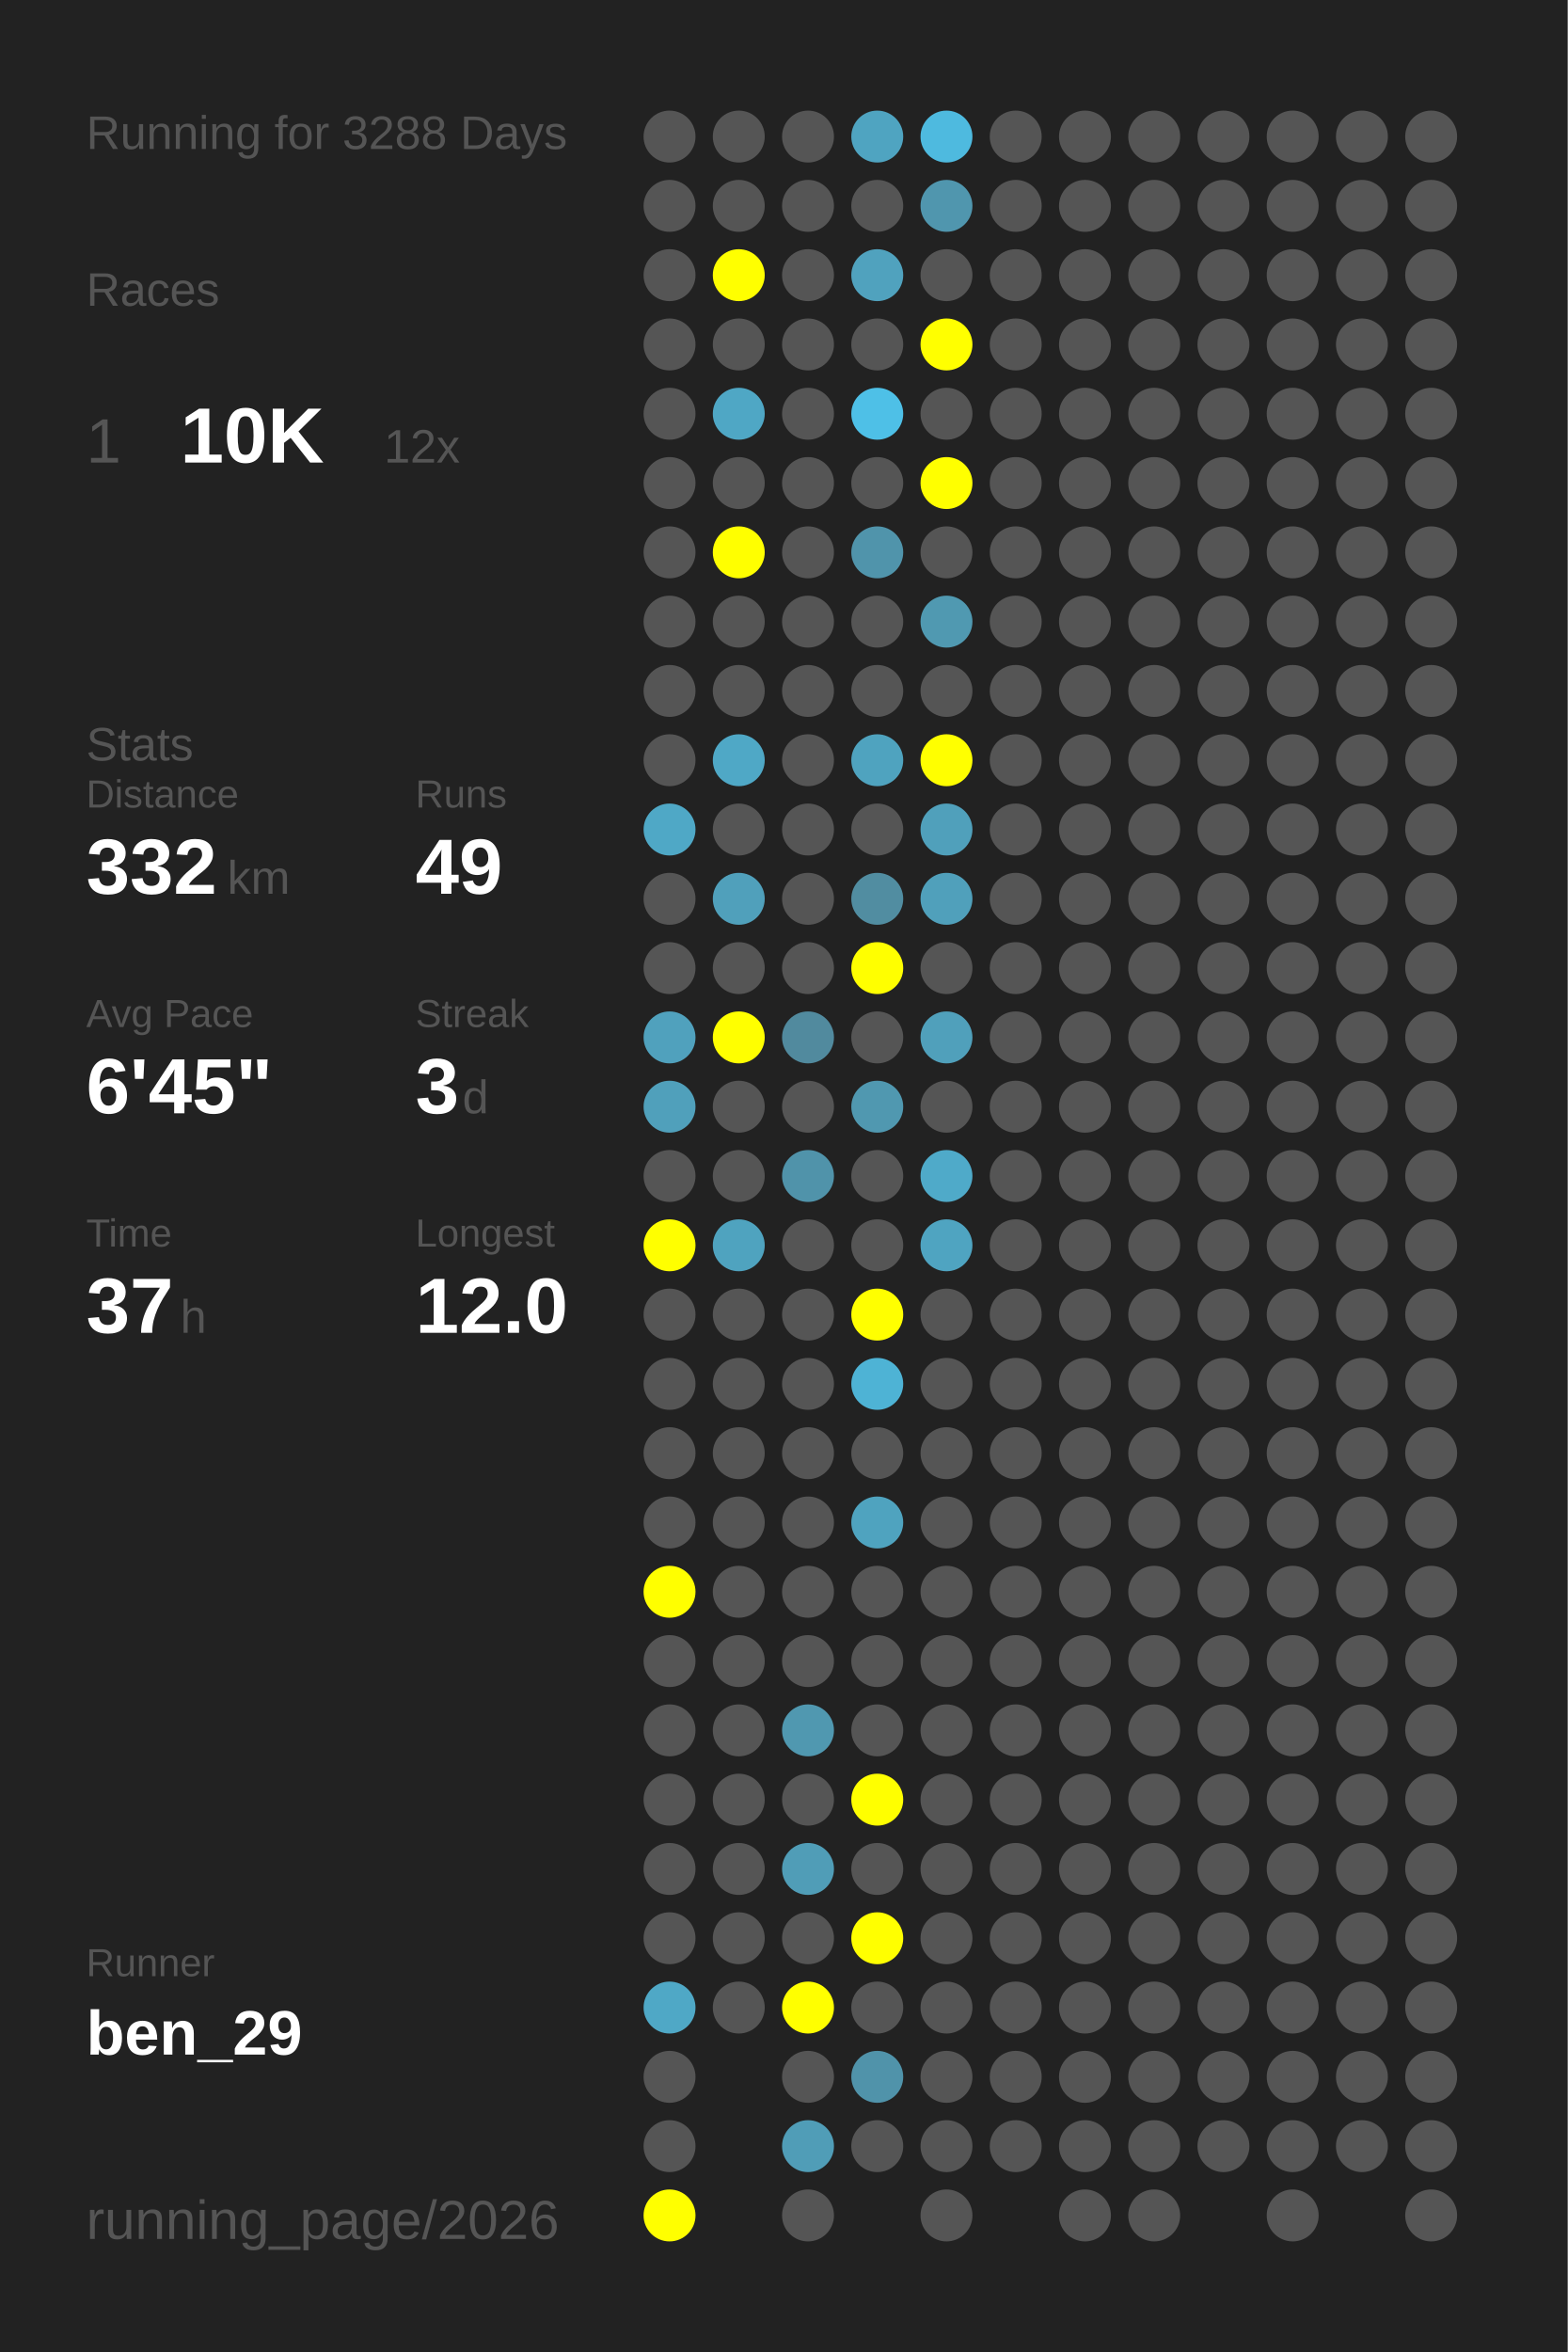
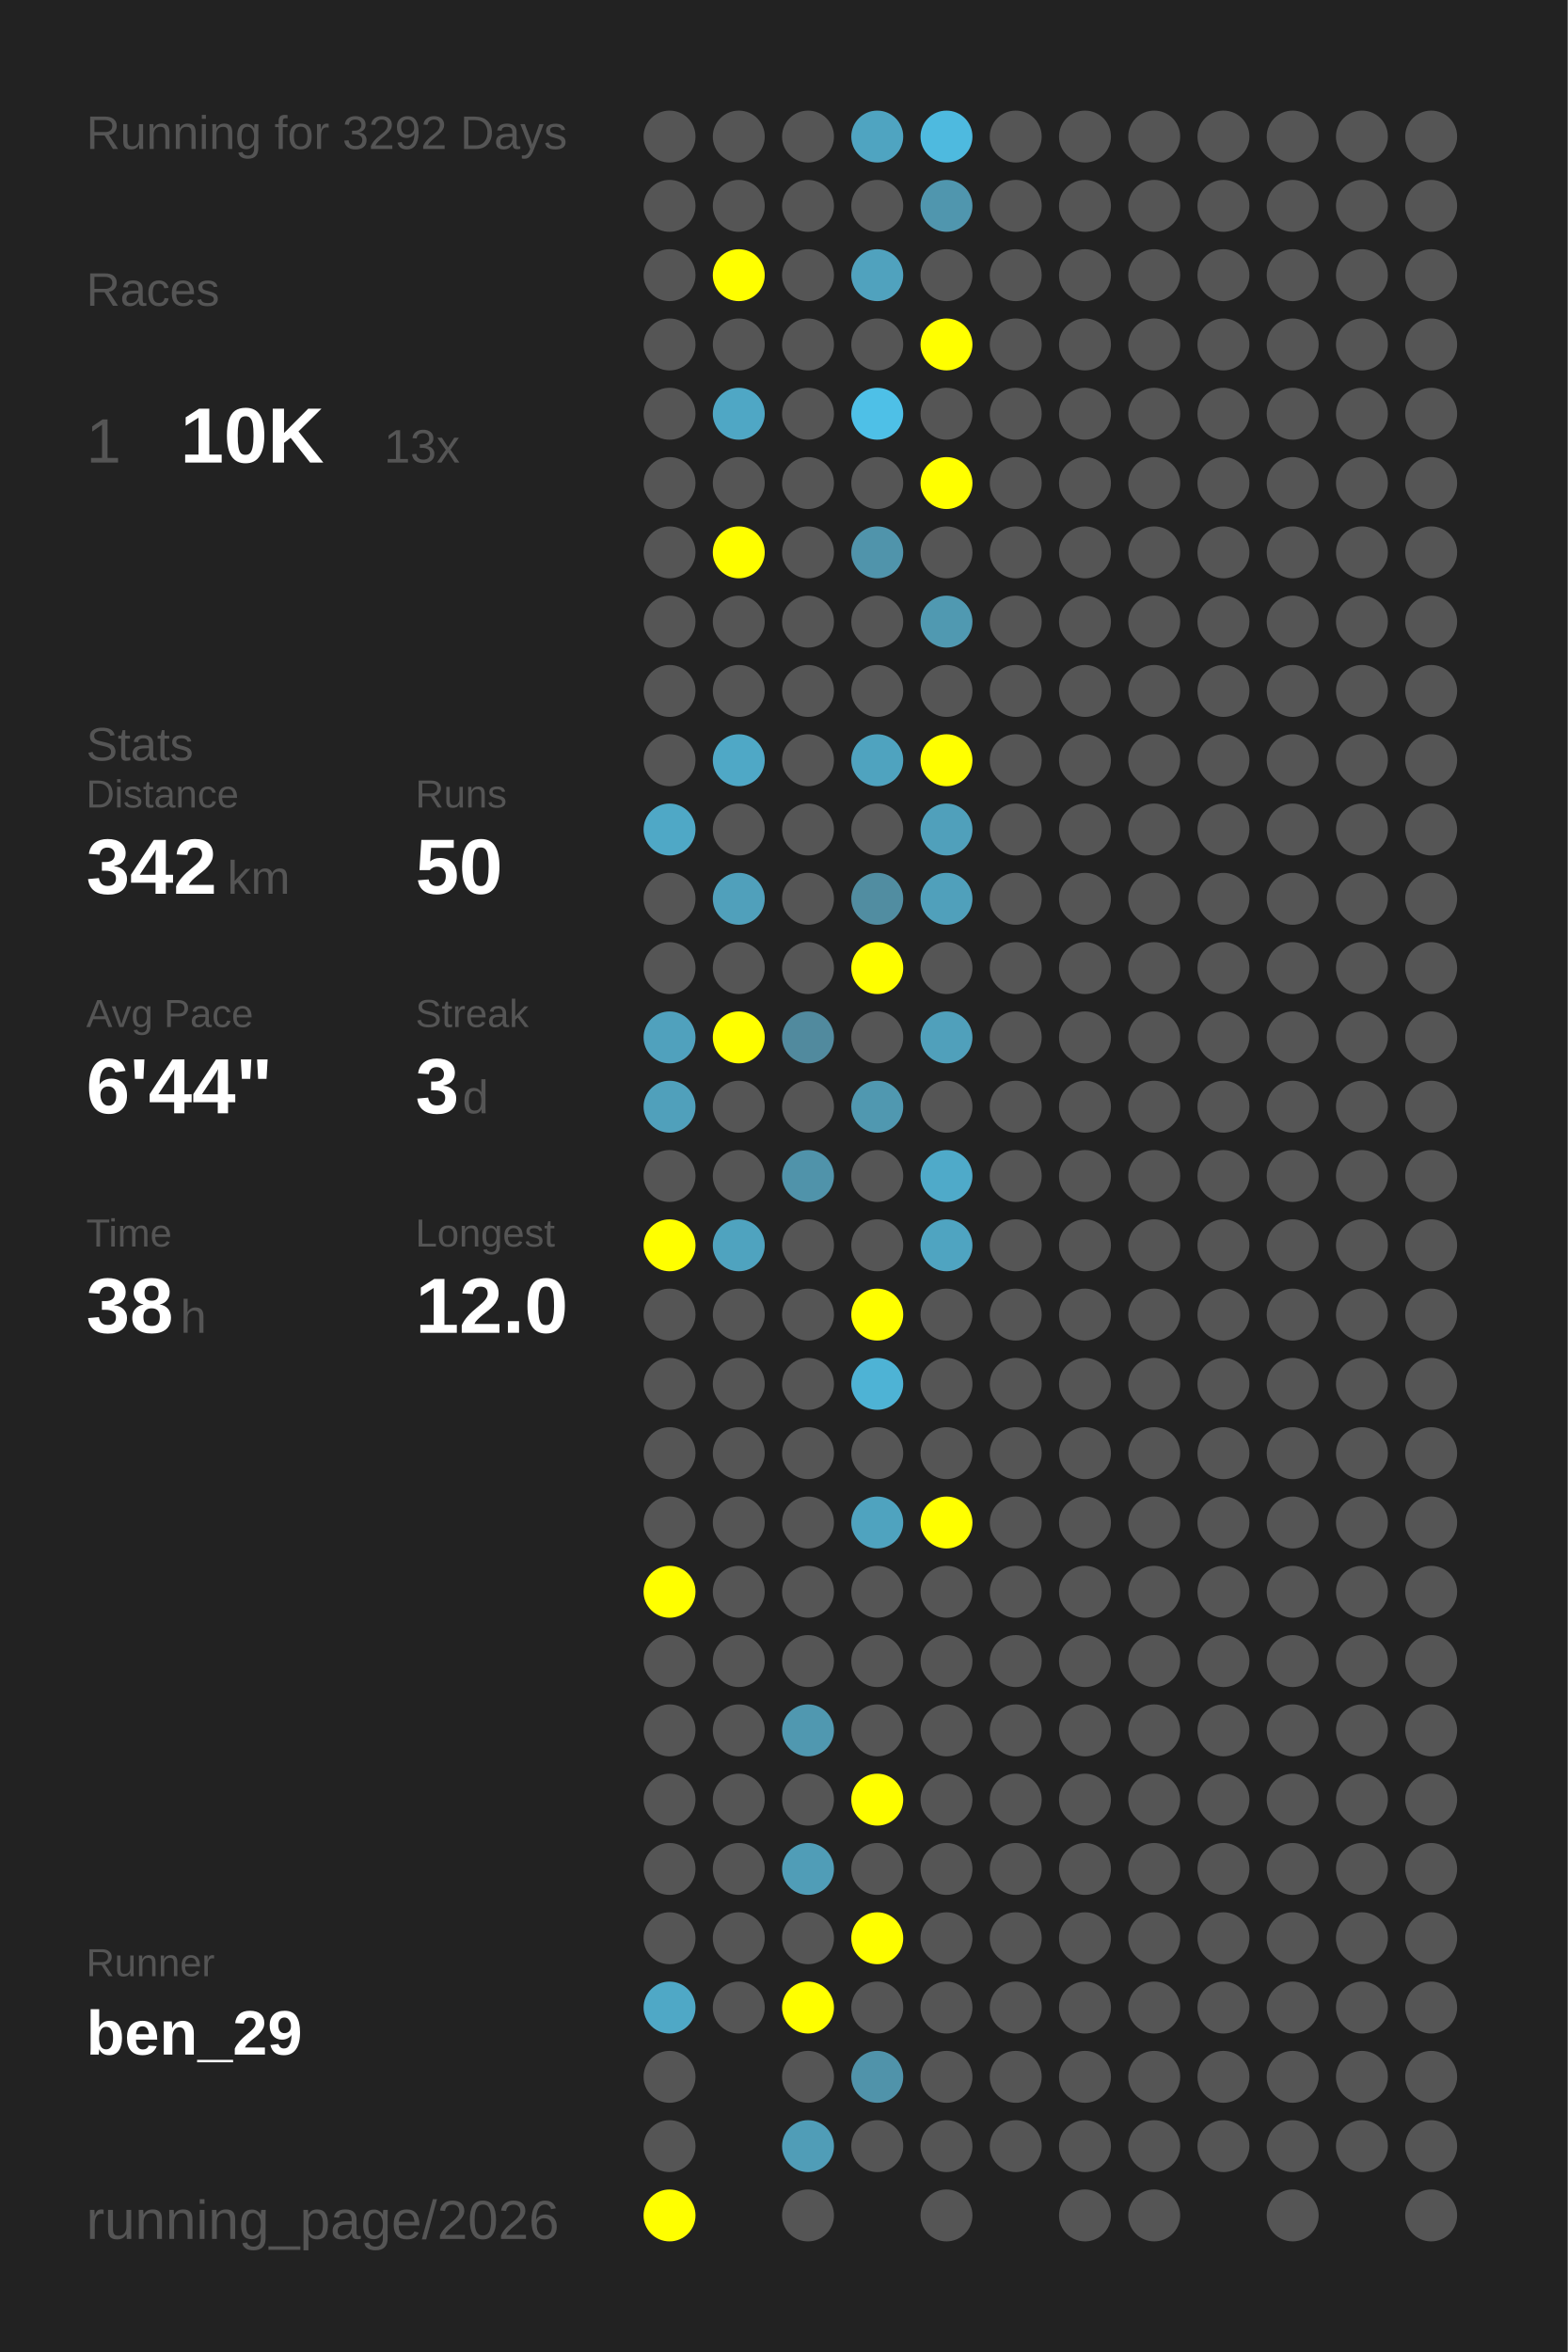
<svg xmlns="http://www.w3.org/2000/svg" baseProfile="full" height="300mm" version="1.1" viewBox="0,0,200,300" width="200mm">
  <defs />
  <rect fill="#222222" height="300" width="200" x="0" y="0" />
-   <text fill="#555555" style="font-size:6px; font-family:Arial;" x="11" y="19">Running for 3288 Days</text>
+   <text fill="#555555" style="font-size:6px; font-family:Arial;" x="11" y="19">Running for 3292 Days</text>
  <text fill="#555555" style="font-size:6px; font-family:Arial;" x="11" y="39">Races</text>
  <text fill="#555555" style="font-size:8px; font-family:Arial;" x="11" y="59">1</text>
  <text fill="#FFFFFF" style="font-size:10px; font-family:Arial; font-weight:bold;" x="23" y="59">10K</text>
-   <text fill="#555555" style="font-size:6px; font-family:Arial;" x="49" y="59">12x</text>
+   <text fill="#555555" style="font-size:6px; font-family:Arial;" x="49" y="59">13x</text>
  <text fill="#555555" style="font-size:6px; font-family:Arial;" x="11" y="97">Stats</text>
  <text fill="#555555" style="font-size:5px; font-family:Arial;" x="11" y="103">Distance</text>
-   <text fill="#FFFFFF" style="font-size:10px; font-family:Arial; font-weight:bold;" x="11" y="114">332</text>
+   <text fill="#FFFFFF" style="font-size:10px; font-family:Arial; font-weight:bold;" x="11" y="114">342</text>
  <text fill="#555555" style="font-size:6px; font-family:Arial;" x="29" y="114">km</text>
  <text fill="#555555" style="font-size:5px; font-family:Arial;" x="53" y="103">Runs</text>
-   <text fill="#FFFFFF" style="font-size:10px; font-family:Arial; font-weight:bold;" x="53" y="114">49</text>
+   <text fill="#FFFFFF" style="font-size:10px; font-family:Arial; font-weight:bold;" x="53" y="114">50</text>
  <text fill="#555555" style="font-size:5px; font-family:Arial;" x="11" y="131">Avg Pace</text>
-   <text fill="#FFFFFF" style="font-size:10px; font-family:Arial; font-weight:bold;" x="11" y="142">6'45"</text>
+   <text fill="#FFFFFF" style="font-size:10px; font-family:Arial; font-weight:bold;" x="11" y="142">6'44"</text>
  <text fill="#555555" style="font-size:5px; font-family:Arial;" x="53" y="131">Streak</text>
  <text fill="#FFFFFF" style="font-size:10px; font-family:Arial; font-weight:bold;" x="53" y="142">3</text>
  <text fill="#555555" style="font-size:6px; font-family:Arial;" x="59" y="142">d</text>
  <text fill="#555555" style="font-size:5px; font-family:Arial;" x="11" y="159">Time</text>
-   <text fill="#FFFFFF" style="font-size:10px; font-family:Arial; font-weight:bold;" x="11" y="170">37</text>
+   <text fill="#FFFFFF" style="font-size:10px; font-family:Arial; font-weight:bold;" x="11" y="170">38</text>
  <text fill="#555555" style="font-size:6px; font-family:Arial;" x="23" y="170">h</text>
  <text fill="#555555" style="font-size:5px; font-family:Arial;" x="53" y="159">Longest</text>
  <text fill="#FFFFFF" style="font-size:10px; font-family:Arial; font-weight:bold;" x="53" y="170">12.0</text>
  <text fill="#555555" style="font-size:5px; font-family:Arial;" x="11" y="252.065">Runner</text>
  <text fill="#FFFFFF" style="font-size:8px; font-family:Arial; font-weight:bold;" x="11" y="262.065">ben_29</text>
  <text fill="#555555" style="font-size:7px; font-family:Arial;" x="11" y="285.581">running_page/2026</text>
  <circle cx="85.417" cy="17.419" fill="#555555" r="3.312" />
  <circle cx="85.417" cy="26.258" fill="#555555" r="3.312" />
  <circle cx="85.417" cy="35.097" fill="#555555" r="3.312" />
  <circle cx="85.417" cy="43.935" fill="#555555" r="3.312" />
  <circle cx="85.417" cy="52.774" fill="#555555" r="3.312" />
  <circle cx="85.417" cy="61.613" fill="#555555" r="3.312" />
  <circle cx="85.417" cy="70.452" fill="#555555" r="3.312" />
  <circle cx="85.417" cy="79.29" fill="#555555" r="3.312" />
  <circle cx="85.417" cy="88.129" fill="#555555" r="3.312" />
  <circle cx="85.417" cy="96.968" fill="#555555" r="3.312" />
  <circle cx="85.417" cy="105.806" fill="#4fa8c6" r="3.312" />
  <circle cx="85.417" cy="114.645" fill="#555555" r="3.312" />
  <circle cx="85.417" cy="123.484" fill="#555555" r="3.312" />
  <circle cx="85.417" cy="132.323" fill="#50a1bd" r="3.312" />
  <circle cx="85.417" cy="141.161" fill="#50a0bb" r="3.312" />
  <circle cx="85.417" cy="150" fill="#555555" r="3.312" />
  <circle cx="85.417" cy="158.839" fill="#FFFF00" r="3.312" />
  <circle cx="85.417" cy="167.677" fill="#555555" r="3.312" />
  <circle cx="85.417" cy="176.516" fill="#555555" r="3.312" />
  <circle cx="85.417" cy="185.355" fill="#555555" r="3.312" />
  <circle cx="85.417" cy="194.194" fill="#555555" r="3.312" />
  <circle cx="85.417" cy="203.032" fill="#FFFF00" r="3.312" />
  <circle cx="85.417" cy="211.871" fill="#555555" r="3.312" />
  <circle cx="85.417" cy="220.71" fill="#555555" r="3.312" />
  <circle cx="85.417" cy="229.548" fill="#555555" r="3.312" />
  <circle cx="85.417" cy="238.387" fill="#555555" r="3.312" />
  <circle cx="85.417" cy="247.226" fill="#555555" r="3.312" />
  <circle cx="85.417" cy="256.065" fill="#4fa8c6" r="3.312" />
  <circle cx="85.417" cy="264.903" fill="#555555" r="3.312" />
  <circle cx="85.417" cy="273.742" fill="#555555" r="3.312" />
  <circle cx="85.417" cy="282.581" fill="#FFFF00" r="3.312" />
  <circle cx="94.25" cy="17.419" fill="#555555" r="3.312" />
  <circle cx="94.25" cy="26.258" fill="#555555" r="3.312" />
  <circle cx="94.25" cy="35.097" fill="#FFFF00" r="3.312" />
  <circle cx="94.25" cy="43.935" fill="#555555" r="3.312" />
  <circle cx="94.25" cy="52.774" fill="#4fa7c5" r="3.312" />
  <circle cx="94.25" cy="61.613" fill="#555555" r="3.312" />
  <circle cx="94.25" cy="70.452" fill="#FFFF00" r="3.312" />
  <circle cx="94.25" cy="79.29" fill="#555555" r="3.312" />
  <circle cx="94.25" cy="88.129" fill="#555555" r="3.312" />
  <circle cx="94.25" cy="96.968" fill="#4fa8c6" r="3.312" />
  <circle cx="94.25" cy="105.806" fill="#555555" r="3.312" />
  <circle cx="94.25" cy="114.645" fill="#50a0bb" r="3.312" />
  <circle cx="94.25" cy="123.484" fill="#555555" r="3.312" />
  <circle cx="94.25" cy="132.323" fill="#FFFF00" r="3.312" />
  <circle cx="94.25" cy="141.161" fill="#555555" r="3.312" />
  <circle cx="94.25" cy="150" fill="#555555" r="3.312" />
  <circle cx="94.25" cy="158.839" fill="#4fa3bf" r="3.312" />
  <circle cx="94.25" cy="167.677" fill="#555555" r="3.312" />
  <circle cx="94.25" cy="176.516" fill="#555555" r="3.312" />
  <circle cx="94.25" cy="185.355" fill="#555555" r="3.312" />
  <circle cx="94.25" cy="194.194" fill="#555555" r="3.312" />
  <circle cx="94.25" cy="203.032" fill="#555555" r="3.312" />
  <circle cx="94.25" cy="211.871" fill="#555555" r="3.312" />
  <circle cx="94.25" cy="220.71" fill="#555555" r="3.312" />
  <circle cx="94.25" cy="229.548" fill="#555555" r="3.312" />
  <circle cx="94.25" cy="238.387" fill="#555555" r="3.312" />
  <circle cx="94.25" cy="247.226" fill="#555555" r="3.312" />
  <circle cx="94.25" cy="256.065" fill="#555555" r="3.312" />
  <circle cx="103.083" cy="17.419" fill="#555555" r="3.312" />
  <circle cx="103.083" cy="26.258" fill="#555555" r="3.312" />
  <circle cx="103.083" cy="35.097" fill="#555555" r="3.312" />
  <circle cx="103.083" cy="43.935" fill="#555555" r="3.312" />
  <circle cx="103.083" cy="52.774" fill="#555555" r="3.312" />
  <circle cx="103.083" cy="61.613" fill="#555555" r="3.312" />
  <circle cx="103.083" cy="70.452" fill="#555555" r="3.312" />
  <circle cx="103.083" cy="79.29" fill="#555555" r="3.312" />
  <circle cx="103.083" cy="88.129" fill="#555555" r="3.312" />
  <circle cx="103.083" cy="96.968" fill="#555555" r="3.312" />
  <circle cx="103.083" cy="105.806" fill="#555555" r="3.312" />
  <circle cx="103.083" cy="114.645" fill="#555555" r="3.312" />
  <circle cx="103.083" cy="123.484" fill="#555555" r="3.312" />
  <circle cx="103.083" cy="132.323" fill="#518a9e" r="3.312" />
  <circle cx="103.083" cy="141.161" fill="#555555" r="3.312" />
  <circle cx="103.083" cy="150" fill="#5093aa" r="3.312" />
  <circle cx="103.083" cy="158.839" fill="#555555" r="3.312" />
  <circle cx="103.083" cy="167.677" fill="#555555" r="3.312" />
  <circle cx="103.083" cy="176.516" fill="#555555" r="3.312" />
  <circle cx="103.083" cy="185.355" fill="#555555" r="3.312" />
  <circle cx="103.083" cy="194.194" fill="#555555" r="3.312" />
  <circle cx="103.083" cy="203.032" fill="#555555" r="3.312" />
  <circle cx="103.083" cy="211.871" fill="#555555" r="3.312" />
  <circle cx="103.083" cy="220.71" fill="#5098b0" r="3.312" />
  <circle cx="103.083" cy="229.548" fill="#555555" r="3.312" />
  <circle cx="103.083" cy="238.387" fill="#509db7" r="3.312" />
  <circle cx="103.083" cy="247.226" fill="#555555" r="3.312" />
  <circle cx="103.083" cy="256.065" fill="#FFFF00" r="3.312" />
  <circle cx="103.083" cy="264.903" fill="#555555" r="3.312" />
  <circle cx="103.083" cy="273.742" fill="#509db7" r="3.312" />
  <circle cx="103.083" cy="282.581" fill="#555555" r="3.312" />
  <circle cx="111.917" cy="17.419" fill="#4fa4c1" r="3.312" />
  <circle cx="111.917" cy="26.258" fill="#555555" r="3.312" />
  <circle cx="111.917" cy="35.097" fill="#50a2be" r="3.312" />
  <circle cx="111.917" cy="43.935" fill="#555555" r="3.312" />
  <circle cx="111.917" cy="52.774" fill="#4ec0e7" r="3.312" />
  <circle cx="111.917" cy="61.613" fill="#555555" r="3.312" />
  <circle cx="111.917" cy="70.452" fill="#5094ab" r="3.312" />
  <circle cx="111.917" cy="79.29" fill="#555555" r="3.312" />
  <circle cx="111.917" cy="88.129" fill="#555555" r="3.312" />
  <circle cx="111.917" cy="96.968" fill="#4fa3bf" r="3.312" />
  <circle cx="111.917" cy="105.806" fill="#555555" r="3.312" />
  <circle cx="111.917" cy="114.645" fill="#518da1" r="3.312" />
  <circle cx="111.917" cy="123.484" fill="#FFFF00" r="3.312" />
  <circle cx="111.917" cy="132.323" fill="#555555" r="3.312" />
  <circle cx="111.917" cy="141.161" fill="#5098b0" r="3.312" />
  <circle cx="111.917" cy="150" fill="#555555" r="3.312" />
  <circle cx="111.917" cy="158.839" fill="#555555" r="3.312" />
  <circle cx="111.917" cy="167.677" fill="#FFFF00" r="3.312" />
  <circle cx="111.917" cy="176.516" fill="#4eb3d5" r="3.312" />
  <circle cx="111.917" cy="185.355" fill="#555555" r="3.312" />
  <circle cx="111.917" cy="194.194" fill="#4fa3bf" r="3.312" />
  <circle cx="111.917" cy="203.032" fill="#555555" r="3.312" />
  <circle cx="111.917" cy="211.871" fill="#555555" r="3.312" />
  <circle cx="111.917" cy="220.71" fill="#555555" r="3.312" />
  <circle cx="111.917" cy="229.548" fill="#FFFF00" r="3.312" />
  <circle cx="111.917" cy="238.387" fill="#555555" r="3.312" />
  <circle cx="111.917" cy="247.226" fill="#FFFF00" r="3.312" />
  <circle cx="111.917" cy="256.065" fill="#555555" r="3.312" />
  <circle cx="111.917" cy="264.903" fill="#5093aa" r="3.312" />
  <circle cx="111.917" cy="273.742" fill="#555555" r="3.312" />
  <circle cx="120.75" cy="17.419" fill="#4ebadf" r="3.312" />
  <circle cx="120.75" cy="26.258" fill="#5096ae" r="3.312" />
  <circle cx="120.75" cy="35.097" fill="#555555" r="3.312" />
  <circle cx="120.75" cy="43.935" fill="#FFFF00" r="3.312" />
  <circle cx="120.75" cy="52.774" fill="#555555" r="3.312" />
  <circle cx="120.75" cy="61.613" fill="#FFFF00" r="3.312" />
  <circle cx="120.75" cy="70.452" fill="#555555" r="3.312" />
  <circle cx="120.75" cy="79.29" fill="#5099b1" r="3.312" />
  <circle cx="120.75" cy="88.129" fill="#555555" r="3.312" />
  <circle cx="120.75" cy="96.968" fill="#FFFF00" r="3.312" />
  <circle cx="120.75" cy="105.806" fill="#50a0bb" r="3.312" />
  <circle cx="120.75" cy="114.645" fill="#50a0bb" r="3.312" />
  <circle cx="120.75" cy="123.484" fill="#555555" r="3.312" />
  <circle cx="120.75" cy="132.323" fill="#50a0bb" r="3.312" />
  <circle cx="120.75" cy="141.161" fill="#555555" r="3.312" />
  <circle cx="120.75" cy="150" fill="#4faac9" r="3.312" />
  <circle cx="120.75" cy="158.839" fill="#4fa4c1" r="3.312" />
  <circle cx="120.75" cy="167.677" fill="#555555" r="3.312" />
  <circle cx="120.75" cy="176.516" fill="#555555" r="3.312" />
  <circle cx="120.75" cy="185.355" fill="#555555" r="3.312" />
-   <circle cx="120.75" cy="194.194" fill="#555555" r="3.312" />
+   <circle cx="120.75" cy="194.194" fill="#FFFF00" r="3.312" />
  <circle cx="120.75" cy="203.032" fill="#555555" r="3.312" />
  <circle cx="120.75" cy="211.871" fill="#555555" r="3.312" />
  <circle cx="120.75" cy="220.71" fill="#555555" r="3.312" />
  <circle cx="120.75" cy="229.548" fill="#555555" r="3.312" />
  <circle cx="120.75" cy="238.387" fill="#555555" r="3.312" />
  <circle cx="120.75" cy="247.226" fill="#555555" r="3.312" />
  <circle cx="120.75" cy="256.065" fill="#555555" r="3.312" />
  <circle cx="120.75" cy="264.903" fill="#555555" r="3.312" />
  <circle cx="120.75" cy="273.742" fill="#555555" r="3.312" />
  <circle cx="120.75" cy="282.581" fill="#555555" r="3.312" />
  <circle cx="129.583" cy="17.419" fill="#555555" r="3.312" />
  <circle cx="129.583" cy="26.258" fill="#555555" r="3.312" />
  <circle cx="129.583" cy="35.097" fill="#555555" r="3.312" />
  <circle cx="129.583" cy="43.935" fill="#555555" r="3.312" />
  <circle cx="129.583" cy="52.774" fill="#555555" r="3.312" />
  <circle cx="129.583" cy="61.613" fill="#555555" r="3.312" />
  <circle cx="129.583" cy="70.452" fill="#555555" r="3.312" />
  <circle cx="129.583" cy="79.29" fill="#555555" r="3.312" />
  <circle cx="129.583" cy="88.129" fill="#555555" r="3.312" />
  <circle cx="129.583" cy="96.968" fill="#555555" r="3.312" />
  <circle cx="129.583" cy="105.806" fill="#555555" r="3.312" />
  <circle cx="129.583" cy="114.645" fill="#555555" r="3.312" />
  <circle cx="129.583" cy="123.484" fill="#555555" r="3.312" />
  <circle cx="129.583" cy="132.323" fill="#555555" r="3.312" />
  <circle cx="129.583" cy="141.161" fill="#555555" r="3.312" />
  <circle cx="129.583" cy="150" fill="#555555" r="3.312" />
  <circle cx="129.583" cy="158.839" fill="#555555" r="3.312" />
  <circle cx="129.583" cy="167.677" fill="#555555" r="3.312" />
  <circle cx="129.583" cy="176.516" fill="#555555" r="3.312" />
  <circle cx="129.583" cy="185.355" fill="#555555" r="3.312" />
  <circle cx="129.583" cy="194.194" fill="#555555" r="3.312" />
  <circle cx="129.583" cy="203.032" fill="#555555" r="3.312" />
  <circle cx="129.583" cy="211.871" fill="#555555" r="3.312" />
  <circle cx="129.583" cy="220.71" fill="#555555" r="3.312" />
  <circle cx="129.583" cy="229.548" fill="#555555" r="3.312" />
  <circle cx="129.583" cy="238.387" fill="#555555" r="3.312" />
  <circle cx="129.583" cy="247.226" fill="#555555" r="3.312" />
  <circle cx="129.583" cy="256.065" fill="#555555" r="3.312" />
  <circle cx="129.583" cy="264.903" fill="#555555" r="3.312" />
  <circle cx="129.583" cy="273.742" fill="#555555" r="3.312" />
  <circle cx="138.417" cy="17.419" fill="#555555" r="3.312" />
  <circle cx="138.417" cy="26.258" fill="#555555" r="3.312" />
  <circle cx="138.417" cy="35.097" fill="#555555" r="3.312" />
  <circle cx="138.417" cy="43.935" fill="#555555" r="3.312" />
  <circle cx="138.417" cy="52.774" fill="#555555" r="3.312" />
  <circle cx="138.417" cy="61.613" fill="#555555" r="3.312" />
  <circle cx="138.417" cy="70.452" fill="#555555" r="3.312" />
  <circle cx="138.417" cy="79.29" fill="#555555" r="3.312" />
  <circle cx="138.417" cy="88.129" fill="#555555" r="3.312" />
  <circle cx="138.417" cy="96.968" fill="#555555" r="3.312" />
  <circle cx="138.417" cy="105.806" fill="#555555" r="3.312" />
  <circle cx="138.417" cy="114.645" fill="#555555" r="3.312" />
  <circle cx="138.417" cy="123.484" fill="#555555" r="3.312" />
  <circle cx="138.417" cy="132.323" fill="#555555" r="3.312" />
  <circle cx="138.417" cy="141.161" fill="#555555" r="3.312" />
  <circle cx="138.417" cy="150" fill="#555555" r="3.312" />
  <circle cx="138.417" cy="158.839" fill="#555555" r="3.312" />
  <circle cx="138.417" cy="167.677" fill="#555555" r="3.312" />
  <circle cx="138.417" cy="176.516" fill="#555555" r="3.312" />
  <circle cx="138.417" cy="185.355" fill="#555555" r="3.312" />
  <circle cx="138.417" cy="194.194" fill="#555555" r="3.312" />
  <circle cx="138.417" cy="203.032" fill="#555555" r="3.312" />
  <circle cx="138.417" cy="211.871" fill="#555555" r="3.312" />
  <circle cx="138.417" cy="220.71" fill="#555555" r="3.312" />
  <circle cx="138.417" cy="229.548" fill="#555555" r="3.312" />
  <circle cx="138.417" cy="238.387" fill="#555555" r="3.312" />
  <circle cx="138.417" cy="247.226" fill="#555555" r="3.312" />
  <circle cx="138.417" cy="256.065" fill="#555555" r="3.312" />
  <circle cx="138.417" cy="264.903" fill="#555555" r="3.312" />
  <circle cx="138.417" cy="273.742" fill="#555555" r="3.312" />
  <circle cx="138.417" cy="282.581" fill="#555555" r="3.312" />
  <circle cx="147.25" cy="17.419" fill="#555555" r="3.312" />
  <circle cx="147.25" cy="26.258" fill="#555555" r="3.312" />
  <circle cx="147.25" cy="35.097" fill="#555555" r="3.312" />
  <circle cx="147.25" cy="43.935" fill="#555555" r="3.312" />
  <circle cx="147.25" cy="52.774" fill="#555555" r="3.312" />
  <circle cx="147.25" cy="61.613" fill="#555555" r="3.312" />
  <circle cx="147.25" cy="70.452" fill="#555555" r="3.312" />
  <circle cx="147.25" cy="79.29" fill="#555555" r="3.312" />
  <circle cx="147.25" cy="88.129" fill="#555555" r="3.312" />
  <circle cx="147.25" cy="96.968" fill="#555555" r="3.312" />
  <circle cx="147.25" cy="105.806" fill="#555555" r="3.312" />
  <circle cx="147.25" cy="114.645" fill="#555555" r="3.312" />
  <circle cx="147.25" cy="123.484" fill="#555555" r="3.312" />
  <circle cx="147.25" cy="132.323" fill="#555555" r="3.312" />
  <circle cx="147.25" cy="141.161" fill="#555555" r="3.312" />
  <circle cx="147.25" cy="150" fill="#555555" r="3.312" />
  <circle cx="147.25" cy="158.839" fill="#555555" r="3.312" />
  <circle cx="147.25" cy="167.677" fill="#555555" r="3.312" />
  <circle cx="147.25" cy="176.516" fill="#555555" r="3.312" />
  <circle cx="147.25" cy="185.355" fill="#555555" r="3.312" />
  <circle cx="147.25" cy="194.194" fill="#555555" r="3.312" />
  <circle cx="147.25" cy="203.032" fill="#555555" r="3.312" />
  <circle cx="147.25" cy="211.871" fill="#555555" r="3.312" />
  <circle cx="147.25" cy="220.71" fill="#555555" r="3.312" />
  <circle cx="147.25" cy="229.548" fill="#555555" r="3.312" />
  <circle cx="147.25" cy="238.387" fill="#555555" r="3.312" />
  <circle cx="147.25" cy="247.226" fill="#555555" r="3.312" />
  <circle cx="147.25" cy="256.065" fill="#555555" r="3.312" />
  <circle cx="147.25" cy="264.903" fill="#555555" r="3.312" />
  <circle cx="147.25" cy="273.742" fill="#555555" r="3.312" />
  <circle cx="147.25" cy="282.581" fill="#555555" r="3.312" />
  <circle cx="156.083" cy="17.419" fill="#555555" r="3.312" />
  <circle cx="156.083" cy="26.258" fill="#555555" r="3.312" />
  <circle cx="156.083" cy="35.097" fill="#555555" r="3.312" />
  <circle cx="156.083" cy="43.935" fill="#555555" r="3.312" />
  <circle cx="156.083" cy="52.774" fill="#555555" r="3.312" />
  <circle cx="156.083" cy="61.613" fill="#555555" r="3.312" />
  <circle cx="156.083" cy="70.452" fill="#555555" r="3.312" />
  <circle cx="156.083" cy="79.29" fill="#555555" r="3.312" />
  <circle cx="156.083" cy="88.129" fill="#555555" r="3.312" />
  <circle cx="156.083" cy="96.968" fill="#555555" r="3.312" />
  <circle cx="156.083" cy="105.806" fill="#555555" r="3.312" />
  <circle cx="156.083" cy="114.645" fill="#555555" r="3.312" />
  <circle cx="156.083" cy="123.484" fill="#555555" r="3.312" />
  <circle cx="156.083" cy="132.323" fill="#555555" r="3.312" />
  <circle cx="156.083" cy="141.161" fill="#555555" r="3.312" />
  <circle cx="156.083" cy="150" fill="#555555" r="3.312" />
  <circle cx="156.083" cy="158.839" fill="#555555" r="3.312" />
  <circle cx="156.083" cy="167.677" fill="#555555" r="3.312" />
  <circle cx="156.083" cy="176.516" fill="#555555" r="3.312" />
  <circle cx="156.083" cy="185.355" fill="#555555" r="3.312" />
  <circle cx="156.083" cy="194.194" fill="#555555" r="3.312" />
  <circle cx="156.083" cy="203.032" fill="#555555" r="3.312" />
  <circle cx="156.083" cy="211.871" fill="#555555" r="3.312" />
  <circle cx="156.083" cy="220.71" fill="#555555" r="3.312" />
  <circle cx="156.083" cy="229.548" fill="#555555" r="3.312" />
  <circle cx="156.083" cy="238.387" fill="#555555" r="3.312" />
  <circle cx="156.083" cy="247.226" fill="#555555" r="3.312" />
  <circle cx="156.083" cy="256.065" fill="#555555" r="3.312" />
  <circle cx="156.083" cy="264.903" fill="#555555" r="3.312" />
  <circle cx="156.083" cy="273.742" fill="#555555" r="3.312" />
  <circle cx="164.917" cy="17.419" fill="#555555" r="3.312" />
  <circle cx="164.917" cy="26.258" fill="#555555" r="3.312" />
  <circle cx="164.917" cy="35.097" fill="#555555" r="3.312" />
  <circle cx="164.917" cy="43.935" fill="#555555" r="3.312" />
  <circle cx="164.917" cy="52.774" fill="#555555" r="3.312" />
  <circle cx="164.917" cy="61.613" fill="#555555" r="3.312" />
  <circle cx="164.917" cy="70.452" fill="#555555" r="3.312" />
  <circle cx="164.917" cy="79.29" fill="#555555" r="3.312" />
  <circle cx="164.917" cy="88.129" fill="#555555" r="3.312" />
  <circle cx="164.917" cy="96.968" fill="#555555" r="3.312" />
  <circle cx="164.917" cy="105.806" fill="#555555" r="3.312" />
  <circle cx="164.917" cy="114.645" fill="#555555" r="3.312" />
  <circle cx="164.917" cy="123.484" fill="#555555" r="3.312" />
  <circle cx="164.917" cy="132.323" fill="#555555" r="3.312" />
  <circle cx="164.917" cy="141.161" fill="#555555" r="3.312" />
  <circle cx="164.917" cy="150" fill="#555555" r="3.312" />
  <circle cx="164.917" cy="158.839" fill="#555555" r="3.312" />
  <circle cx="164.917" cy="167.677" fill="#555555" r="3.312" />
  <circle cx="164.917" cy="176.516" fill="#555555" r="3.312" />
  <circle cx="164.917" cy="185.355" fill="#555555" r="3.312" />
  <circle cx="164.917" cy="194.194" fill="#555555" r="3.312" />
  <circle cx="164.917" cy="203.032" fill="#555555" r="3.312" />
  <circle cx="164.917" cy="211.871" fill="#555555" r="3.312" />
  <circle cx="164.917" cy="220.71" fill="#555555" r="3.312" />
  <circle cx="164.917" cy="229.548" fill="#555555" r="3.312" />
  <circle cx="164.917" cy="238.387" fill="#555555" r="3.312" />
  <circle cx="164.917" cy="247.226" fill="#555555" r="3.312" />
  <circle cx="164.917" cy="256.065" fill="#555555" r="3.312" />
  <circle cx="164.917" cy="264.903" fill="#555555" r="3.312" />
  <circle cx="164.917" cy="273.742" fill="#555555" r="3.312" />
  <circle cx="164.917" cy="282.581" fill="#555555" r="3.312" />
  <circle cx="173.75" cy="17.419" fill="#555555" r="3.312" />
  <circle cx="173.75" cy="26.258" fill="#555555" r="3.312" />
  <circle cx="173.75" cy="35.097" fill="#555555" r="3.312" />
  <circle cx="173.75" cy="43.935" fill="#555555" r="3.312" />
  <circle cx="173.75" cy="52.774" fill="#555555" r="3.312" />
  <circle cx="173.75" cy="61.613" fill="#555555" r="3.312" />
  <circle cx="173.75" cy="70.452" fill="#555555" r="3.312" />
  <circle cx="173.75" cy="79.29" fill="#555555" r="3.312" />
  <circle cx="173.75" cy="88.129" fill="#555555" r="3.312" />
  <circle cx="173.75" cy="96.968" fill="#555555" r="3.312" />
  <circle cx="173.75" cy="105.806" fill="#555555" r="3.312" />
  <circle cx="173.75" cy="114.645" fill="#555555" r="3.312" />
  <circle cx="173.75" cy="123.484" fill="#555555" r="3.312" />
  <circle cx="173.75" cy="132.323" fill="#555555" r="3.312" />
  <circle cx="173.75" cy="141.161" fill="#555555" r="3.312" />
  <circle cx="173.75" cy="150" fill="#555555" r="3.312" />
  <circle cx="173.75" cy="158.839" fill="#555555" r="3.312" />
  <circle cx="173.75" cy="167.677" fill="#555555" r="3.312" />
  <circle cx="173.75" cy="176.516" fill="#555555" r="3.312" />
  <circle cx="173.75" cy="185.355" fill="#555555" r="3.312" />
  <circle cx="173.75" cy="194.194" fill="#555555" r="3.312" />
  <circle cx="173.75" cy="203.032" fill="#555555" r="3.312" />
  <circle cx="173.75" cy="211.871" fill="#555555" r="3.312" />
  <circle cx="173.75" cy="220.71" fill="#555555" r="3.312" />
  <circle cx="173.75" cy="229.548" fill="#555555" r="3.312" />
  <circle cx="173.75" cy="238.387" fill="#555555" r="3.312" />
  <circle cx="173.75" cy="247.226" fill="#555555" r="3.312" />
  <circle cx="173.75" cy="256.065" fill="#555555" r="3.312" />
  <circle cx="173.75" cy="264.903" fill="#555555" r="3.312" />
  <circle cx="173.75" cy="273.742" fill="#555555" r="3.312" />
  <circle cx="182.583" cy="17.419" fill="#555555" r="3.312" />
  <circle cx="182.583" cy="26.258" fill="#555555" r="3.312" />
  <circle cx="182.583" cy="35.097" fill="#555555" r="3.312" />
  <circle cx="182.583" cy="43.935" fill="#555555" r="3.312" />
  <circle cx="182.583" cy="52.774" fill="#555555" r="3.312" />
  <circle cx="182.583" cy="61.613" fill="#555555" r="3.312" />
  <circle cx="182.583" cy="70.452" fill="#555555" r="3.312" />
  <circle cx="182.583" cy="79.29" fill="#555555" r="3.312" />
  <circle cx="182.583" cy="88.129" fill="#555555" r="3.312" />
  <circle cx="182.583" cy="96.968" fill="#555555" r="3.312" />
  <circle cx="182.583" cy="105.806" fill="#555555" r="3.312" />
  <circle cx="182.583" cy="114.645" fill="#555555" r="3.312" />
  <circle cx="182.583" cy="123.484" fill="#555555" r="3.312" />
  <circle cx="182.583" cy="132.323" fill="#555555" r="3.312" />
  <circle cx="182.583" cy="141.161" fill="#555555" r="3.312" />
  <circle cx="182.583" cy="150" fill="#555555" r="3.312" />
  <circle cx="182.583" cy="158.839" fill="#555555" r="3.312" />
  <circle cx="182.583" cy="167.677" fill="#555555" r="3.312" />
  <circle cx="182.583" cy="176.516" fill="#555555" r="3.312" />
  <circle cx="182.583" cy="185.355" fill="#555555" r="3.312" />
  <circle cx="182.583" cy="194.194" fill="#555555" r="3.312" />
  <circle cx="182.583" cy="203.032" fill="#555555" r="3.312" />
  <circle cx="182.583" cy="211.871" fill="#555555" r="3.312" />
  <circle cx="182.583" cy="220.71" fill="#555555" r="3.312" />
  <circle cx="182.583" cy="229.548" fill="#555555" r="3.312" />
  <circle cx="182.583" cy="238.387" fill="#555555" r="3.312" />
  <circle cx="182.583" cy="247.226" fill="#555555" r="3.312" />
  <circle cx="182.583" cy="256.065" fill="#555555" r="3.312" />
  <circle cx="182.583" cy="264.903" fill="#555555" r="3.312" />
  <circle cx="182.583" cy="273.742" fill="#555555" r="3.312" />
  <circle cx="182.583" cy="282.581" fill="#555555" r="3.312" />
</svg>
